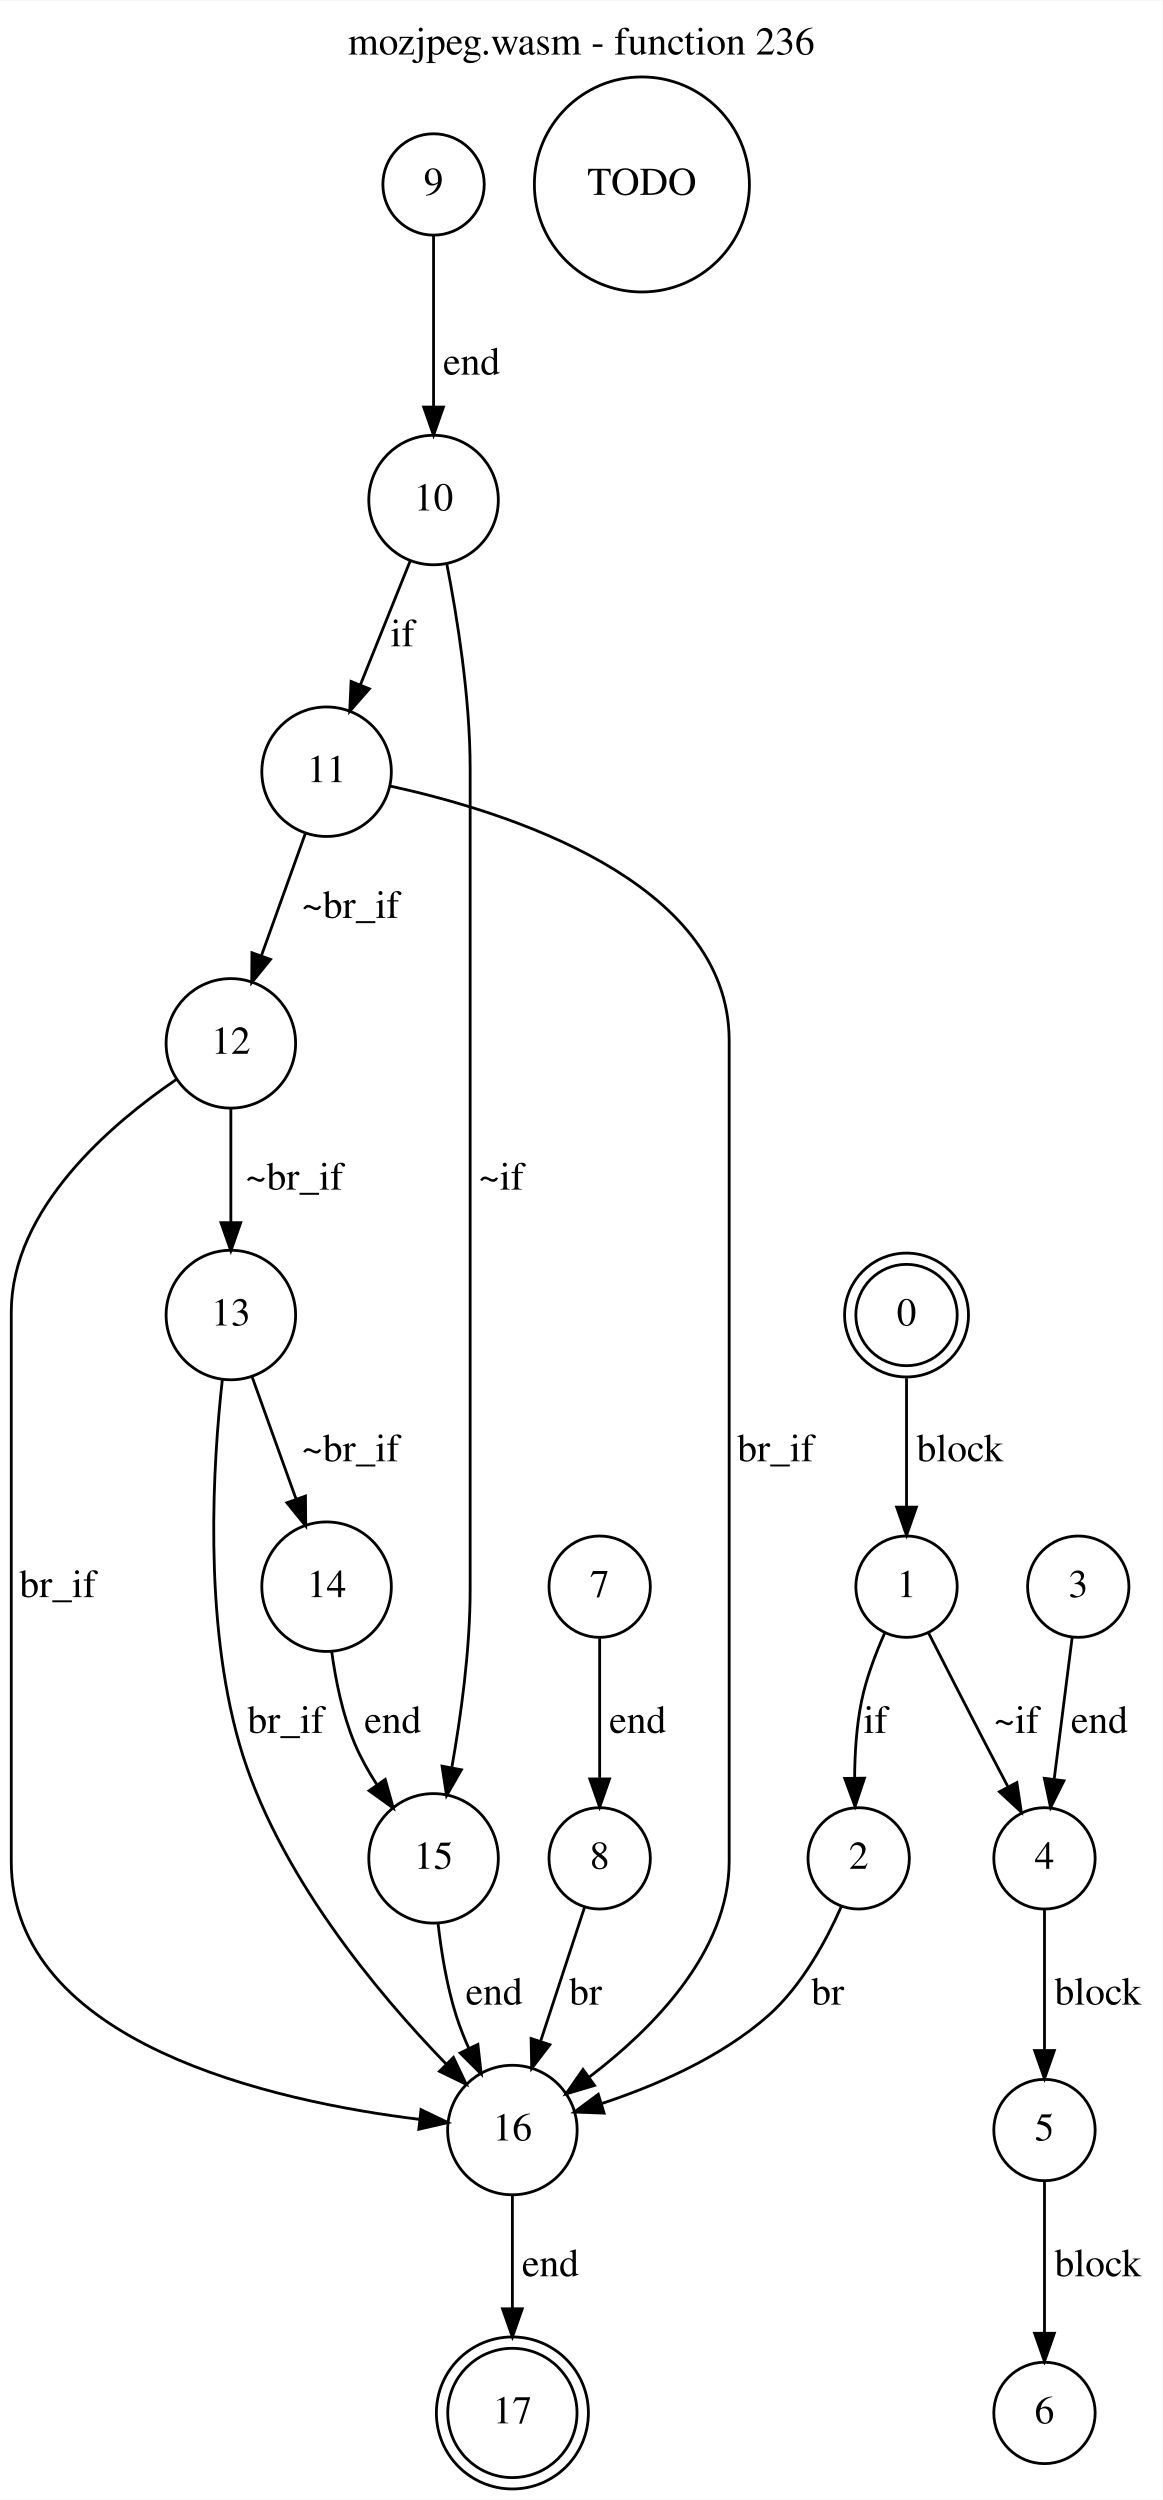
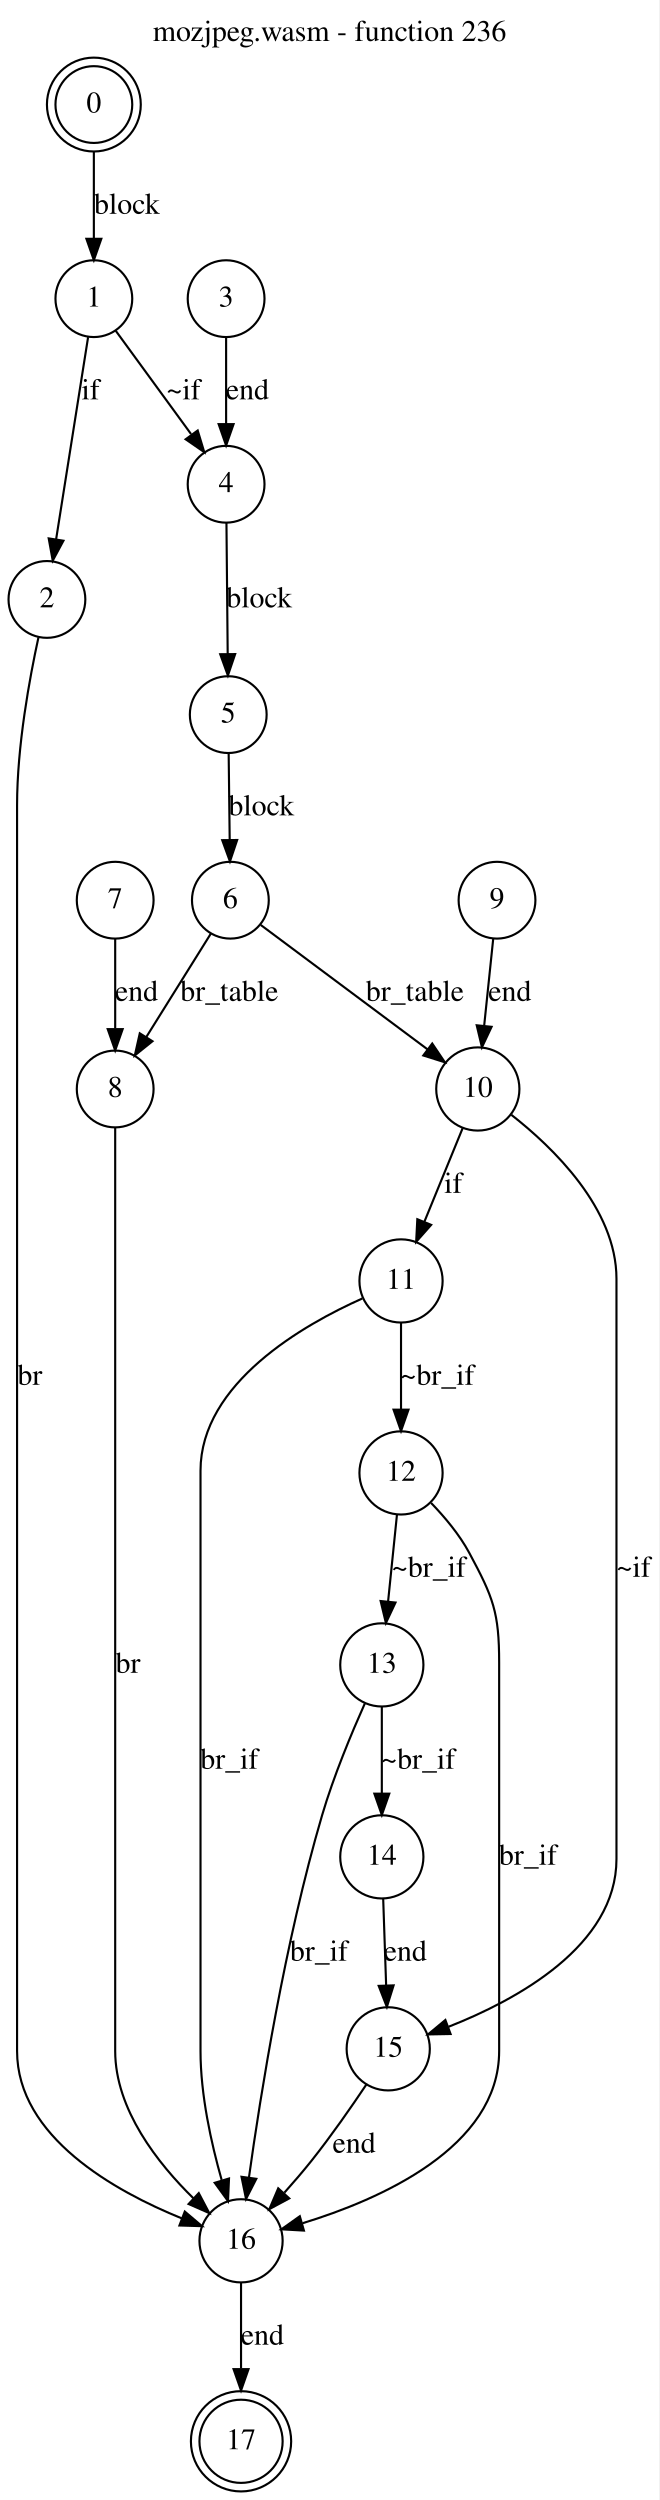
- <svg xmlns="http://www.w3.org/2000/svg" width="413pt" height="888pt" viewBox="0.00 0.00 413.00 887.66">
-   <g id="graph0" class="graph" transform="scale(1 1) rotate(0) translate(4 883.66)">
-     <polygon fill="white" stroke="transparent" points="-4,4 -4,-883.66 409,-883.66 409,4 -4,4" />
-     <text text-anchor="middle" x="202.5" y="-864.46" font-family="Times,serif" font-size="14.00">mozjpeg.wasm - function 236</text>
+ <svg xmlns="http://www.w3.org/2000/svg" width="309pt" height="1172pt" viewBox="0.00 0.00 309.00 1171.97">
+   <g id="graph0" class="graph" transform="scale(1 1) rotate(0) translate(4 1167.97)">
+     <polygon fill="white" stroke="transparent" points="-4,4 -4,-1167.97 305,-1167.97 305,4 -4,4" />
+     <text text-anchor="middle" x="150.5" y="-1148.77" font-family="Times,serif" font-size="14.00">mozjpeg.wasm - function 236</text>
    <g id="node1" class="node">
-       <ellipse fill="none" stroke="black" cx="318" cy="-416.73" rx="18" ry="18" />
-       <ellipse fill="none" stroke="black" cx="318" cy="-416.73" rx="22" ry="22" />
-       <text text-anchor="middle" x="318" y="-413.03" font-family="Times,serif" font-size="14.00">0</text>
+       <ellipse fill="none" stroke="black" cx="40" cy="-1118.97" rx="18" ry="18" />
+       <ellipse fill="none" stroke="black" cx="40" cy="-1118.97" rx="22" ry="22" />
+       <text text-anchor="middle" x="40" y="-1115.27" font-family="Times,serif" font-size="14.00">0</text>
    </g>
    <g id="node3" class="node">
-       <ellipse fill="none" stroke="black" cx="318" cy="-320.24" rx="18" ry="18" />
-       <text text-anchor="middle" x="318" y="-316.54" font-family="Times,serif" font-size="14.00">1</text>
+       <ellipse fill="none" stroke="black" cx="40" cy="-1027.97" rx="18" ry="18" />
+       <text text-anchor="middle" x="40" y="-1024.27" font-family="Times,serif" font-size="14.00">1</text>
    </g>
    <g id="edge1" class="edge">
-       <path fill="none" stroke="black" d="M318,-394.29C318,-380.84 318,-363.36 318,-348.87" />
-       <polygon fill="black" stroke="black" points="321.5,-348.49 318,-338.49 314.5,-348.49 321.5,-348.49" />
-       <text text-anchor="middle" x="337" y="-364.78" font-family="Times,serif" font-size="14.00">block</text>
+       <path fill="none" stroke="black" d="M40,-1096.88C40,-1084.75 40,-1069.38 40,-1056.33" />
+       <polygon fill="black" stroke="black" points="43.5,-1056.04 40,-1046.04 36.5,-1056.04 43.5,-1056.04" />
+       <text text-anchor="middle" x="55.5" y="-1067.77" font-family="Times,serif" font-size="14.00">block</text>
    </g>
    <g id="node2" class="node">
-       <ellipse fill="none" stroke="black" cx="178" cy="-26.75" rx="22.96" ry="22.96" />
-       <ellipse fill="none" stroke="black" cx="178" cy="-26.75" rx="27" ry="27" />
-       <text text-anchor="middle" x="178" y="-23.05" font-family="Times,serif" font-size="14.00">17</text>
+       <ellipse fill="none" stroke="black" cx="109" cy="-23.5" rx="19.5" ry="19.5" />
+       <ellipse fill="none" stroke="black" cx="109" cy="-23.5" rx="23.5" ry="23.5" />
+       <text text-anchor="middle" x="109" y="-19.8" font-family="Times,serif" font-size="14.00">17</text>
    </g>
    <g id="node4" class="node">
-       <ellipse fill="none" stroke="black" cx="301" cy="-223.74" rx="18" ry="18" />
-       <text text-anchor="middle" x="301" y="-220.04" font-family="Times,serif" font-size="14.00">2</text>
+       <ellipse fill="none" stroke="black" cx="18" cy="-886.97" rx="18" ry="18" />
+       <text text-anchor="middle" x="18" y="-883.27" font-family="Times,serif" font-size="14.00">2</text>
    </g>
    <g id="edge2" class="edge">
-       <path fill="none" stroke="black" d="M310.25,-303.79C307.05,-296.59 303.69,-287.8 302,-279.49 300.22,-270.75 299.62,-261.06 299.56,-252.29" />
-       <polygon fill="black" stroke="black" points="303.06,-252.23 299.72,-242.18 296.06,-252.12 303.06,-252.23" />
-       <text text-anchor="middle" x="307" y="-268.29" font-family="Times,serif" font-size="14.00">if</text>
+       <path fill="none" stroke="black" d="M37.3,-1009.93C33.56,-986.27 26.75,-943.23 22.3,-915.13" />
+       <polygon fill="black" stroke="black" points="25.74,-914.49 20.72,-905.16 18.83,-915.58 25.74,-914.49" />
+       <text text-anchor="middle" x="38.5" y="-980.77" font-family="Times,serif" font-size="14.00">if</text>
    </g>
    <g id="node5" class="node">
-       <ellipse fill="none" stroke="black" cx="367" cy="-223.74" rx="18" ry="18" />
-       <text text-anchor="middle" x="367" y="-220.04" font-family="Times,serif" font-size="14.00">4</text>
+       <ellipse fill="none" stroke="black" cx="102" cy="-940.97" rx="18" ry="18" />
+       <text text-anchor="middle" x="102" y="-937.27" font-family="Times,serif" font-size="14.00">4</text>
    </g>
    <g id="edge3" class="edge">
-       <path fill="none" stroke="black" d="M325.79,-303.87C331.38,-292.88 339.11,-277.75 346,-264.49 348.54,-259.59 351.29,-254.37 353.92,-249.38" />
-       <polygon fill="black" stroke="black" points="357.19,-250.67 358.77,-240.19 351.01,-247.4 357.19,-250.67" />
-       <text text-anchor="middle" x="357" y="-268.29" font-family="Times,serif" font-size="14.00">~if</text>
+       <path fill="none" stroke="black" d="M50.24,-1012.94C59.84,-999.77 74.36,-979.86 85.58,-964.48" />
+       <polygon fill="black" stroke="black" points="88.68,-966.17 91.75,-956.03 83.03,-962.05 88.68,-966.17" />
+       <text text-anchor="middle" x="82" y="-980.77" font-family="Times,serif" font-size="14.00">~if</text>
    </g>
    <g id="node6" class="node">
-       <ellipse fill="none" stroke="black" cx="178" cy="-127.24" rx="23" ry="23" />
-       <text text-anchor="middle" x="178" y="-123.54" font-family="Times,serif" font-size="14.00">16</text>
+       <ellipse fill="none" stroke="black" cx="109" cy="-117.49" rx="19.5" ry="19.5" />
+       <text text-anchor="middle" x="109" y="-113.79" font-family="Times,serif" font-size="14.00">16</text>
    </g>
    <g id="edge4" class="edge">
-       <path fill="none" stroke="black" d="M294.79,-206.52C289.49,-194.53 280.85,-178.53 269,-167.99 252.07,-152.94 228.55,-142.87 209.66,-136.63" />
-       <polygon fill="black" stroke="black" points="210.58,-133.25 199.99,-133.63 208.51,-139.94 210.58,-133.25" />
-       <text text-anchor="middle" x="290" y="-171.79" font-family="Times,serif" font-size="14.00">br</text>
+       <path fill="none" stroke="black" d="M14.03,-869.18C9.89,-850.19 4,-818.29 4,-790.47 4,-790.47 4,-790.47 4,-206.49 4,-166.14 50.11,-140.63 81.21,-128.01" />
+       <polygon fill="black" stroke="black" points="82.63,-131.21 90.71,-124.36 80.12,-124.68 82.63,-131.21" />
+       <text text-anchor="middle" x="10" y="-518.78" font-family="Times,serif" font-size="14.00">br</text>
    </g>
    <g id="node8" class="node">
-       <ellipse fill="none" stroke="black" cx="367" cy="-127.24" rx="18" ry="18" />
-       <text text-anchor="middle" x="367" y="-123.54" font-family="Times,serif" font-size="14.00">5</text>
+       <ellipse fill="none" stroke="black" cx="103" cy="-832.97" rx="18" ry="18" />
+       <text text-anchor="middle" x="103" y="-829.27" font-family="Times,serif" font-size="14.00">5</text>
    </g>
    <g id="edge6" class="edge">
-       <path fill="none" stroke="black" d="M367,-205.41C367,-191.55 367,-171.87 367,-155.85" />
-       <polygon fill="black" stroke="black" points="370.5,-155.47 367,-145.47 363.5,-155.47 370.5,-155.47" />
-       <text text-anchor="middle" x="386" y="-171.79" font-family="Times,serif" font-size="14.00">block</text>
+       <path fill="none" stroke="black" d="M102.16,-922.94C102.32,-906.35 102.56,-880.85 102.74,-861.4" />
+       <polygon fill="black" stroke="black" points="106.24,-861.35 102.84,-851.31 99.24,-861.28 106.24,-861.35" />
+       <text text-anchor="middle" x="117.5" y="-883.27" font-family="Times,serif" font-size="14.00">block</text>
+     </g>
+     <g id="edge23" class="edge">
+       <path fill="none" stroke="black" d="M109,-97.88C109,-86.36 109,-71.24 109,-57.72" />
+       <polygon fill="black" stroke="black" points="112.5,-57.32 109,-47.32 105.5,-57.32 112.5,-57.32" />
+       <text text-anchor="middle" x="119" y="-68.8" font-family="Times,serif" font-size="14.00">end</text>
+     </g>
+     <g id="node7" class="node">
+       <ellipse fill="none" stroke="black" cx="102" cy="-1027.97" rx="18" ry="18" />
+       <text text-anchor="middle" x="102" y="-1024.27" font-family="Times,serif" font-size="14.00">3</text>
+     </g>
+     <g id="edge5" class="edge">
+       <path fill="none" stroke="black" d="M102,-1009.77C102,-998.13 102,-982.52 102,-969.21" />
+       <polygon fill="black" stroke="black" points="105.5,-969.15 102,-959.15 98.5,-969.15 105.5,-969.15" />
+       <text text-anchor="middle" x="112" y="-980.77" font-family="Times,serif" font-size="14.00">end</text>
+     </g>
+     <g id="node9" class="node">
+       <ellipse fill="none" stroke="black" cx="104" cy="-745.97" rx="18" ry="18" />
+       <text text-anchor="middle" x="104" y="-742.27" font-family="Times,serif" font-size="14.00">6</text>
+     </g>
+     <g id="edge7" class="edge">
+       <path fill="none" stroke="black" d="M103.2,-814.77C103.34,-803.13 103.52,-787.52 103.68,-774.21" />
+       <polygon fill="black" stroke="black" points="107.18,-774.19 103.8,-764.15 100.18,-774.11 107.18,-774.19" />
+       <text text-anchor="middle" x="118.5" y="-785.77" font-family="Times,serif" font-size="14.00">block</text>
+     </g>
+     <g id="node10" class="node">
+       <ellipse fill="none" stroke="black" cx="220" cy="-657.47" rx="19.5" ry="19.5" />
+       <text text-anchor="middle" x="220" y="-653.77" font-family="Times,serif" font-size="14.00">10</text>
+     </g>
+     <g id="edge8" class="edge">
+       <path fill="none" stroke="black" d="M118.22,-734.37C137.73,-719.82 173.03,-693.5 196.49,-676" />
+       <polygon fill="black" stroke="black" points="198.63,-678.78 204.55,-669.99 194.44,-673.17 198.63,-678.78" />
+       <text text-anchor="middle" x="190.5" y="-698.77" font-family="Times,serif" font-size="14.00">br_table</text>
+     </g>
+     <g id="node11" class="node">
+       <ellipse fill="none" stroke="black" cx="50" cy="-657.47" rx="18" ry="18" />
+       <text text-anchor="middle" x="50" y="-653.77" font-family="Times,serif" font-size="14.00">8</text>
+     </g>
+     <g id="edge9" class="edge">
+       <path fill="none" stroke="black" d="M94.84,-730.3C86.54,-717 74.17,-697.18 64.52,-681.73" />
+       <polygon fill="black" stroke="black" points="67.47,-679.85 59.21,-673.22 61.53,-683.56 67.47,-679.85" />
+       <text text-anchor="middle" x="103.5" y="-698.77" font-family="Times,serif" font-size="14.00">br_table</text>
+     </g>
+     <g id="node14" class="node">
+       <ellipse fill="none" stroke="black" cx="184" cy="-567.48" rx="19.5" ry="19.5" />
+       <text text-anchor="middle" x="184" y="-563.78" font-family="Times,serif" font-size="14.00">11</text>
+     </g>
+     <g id="edge13" class="edge">
+       <path fill="none" stroke="black" d="M212.89,-639.09C207.76,-626.55 200.74,-609.4 194.91,-595.14" />
+       <polygon fill="black" stroke="black" points="198.12,-593.76 191.1,-585.83 191.64,-596.41 198.12,-593.76" />
+       <text text-anchor="middle" x="208.5" y="-608.78" font-family="Times,serif" font-size="14.00">if</text>
+     </g>
+     <g id="node15" class="node">
+       <ellipse fill="none" stroke="black" cx="178" cy="-207.49" rx="19.5" ry="19.5" />
+       <text text-anchor="middle" x="178" y="-203.79" font-family="Times,serif" font-size="14.00">15</text>
+     </g>
+     <g id="edge14" class="edge">
+       <path fill="none" stroke="black" d="M235.73,-645.34C254.97,-630.3 285,-601.53 285,-568.48 285,-568.48 285,-568.48 285,-296.49 285,-255.69 238.01,-230.32 206.31,-217.85" />
+       <polygon fill="black" stroke="black" points="207.23,-214.45 196.64,-214.25 204.79,-221.02 207.23,-214.45" />
+       <text text-anchor="middle" x="293" y="-428.78" font-family="Times,serif" font-size="14.00">~if</text>
+     </g>
+     <g id="edge11" class="edge">
+       <path fill="none" stroke="black" d="M50,-639.28C50,-621.54 50,-593.07 50,-568.48 50,-568.48 50,-568.48 50,-206.49 50,-179.06 70.03,-153.72 86.75,-137.35" />
+       <polygon fill="black" stroke="black" points="89.18,-139.86 94.11,-130.48 84.41,-134.74 89.18,-139.86" />
+       <text text-anchor="middle" x="56" y="-383.78" font-family="Times,serif" font-size="14.00">br</text>
+     </g>
+     <g id="node12" class="node">
+       <ellipse fill="none" stroke="black" cx="50" cy="-745.97" rx="18" ry="18" />
+       <text text-anchor="middle" x="50" y="-742.27" font-family="Times,serif" font-size="14.00">7</text>
+     </g>
+     <g id="edge10" class="edge">
+       <path fill="none" stroke="black" d="M50,-727.88C50,-715.92 50,-699.67 50,-685.91" />
+       <polygon fill="black" stroke="black" points="53.5,-685.53 50,-675.53 46.5,-685.53 53.5,-685.53" />
+       <text text-anchor="middle" x="60" y="-698.77" font-family="Times,serif" font-size="14.00">end</text>
+     </g>
+     <g id="node13" class="node">
+       <ellipse fill="none" stroke="black" cx="229" cy="-745.97" rx="18" ry="18" />
+       <text text-anchor="middle" x="229" y="-742.27" font-family="Times,serif" font-size="14.00">9</text>
+     </g>
+     <g id="edge12" class="edge">
+       <path fill="none" stroke="black" d="M227.22,-727.88C226.02,-716.31 224.4,-700.72 222.99,-687.26" />
+       <polygon fill="black" stroke="black" points="226.45,-686.61 221.93,-677.03 219.48,-687.33 226.45,-686.61" />
+       <text text-anchor="middle" x="235" y="-698.77" font-family="Times,serif" font-size="14.00">end</text>
+     </g>
+     <g id="edge16" class="edge">
+       <path fill="none" stroke="black" d="M165.88,-559.27C138.56,-547.08 90,-519.61 90,-478.48 90,-478.48 90,-478.48 90,-206.49 90,-185.91 95.03,-163.22 99.91,-146.04" />
+       <polygon fill="black" stroke="black" points="103.36,-146.7 102.88,-136.12 96.66,-144.69 103.36,-146.7" />
+       <text text-anchor="middle" x="103.5" y="-338.79" font-family="Times,serif" font-size="14.00">br_if</text>
+     </g>
+     <g id="node16" class="node">
+       <ellipse fill="none" stroke="black" cx="184" cy="-477.48" rx="19.5" ry="19.5" />
+       <text text-anchor="middle" x="184" y="-473.78" font-family="Times,serif" font-size="14.00">12</text>
+     </g>
+     <g id="edge15" class="edge">
+       <path fill="none" stroke="black" d="M184,-547.82C184,-536.03 184,-520.57 184,-507.24" />
+       <polygon fill="black" stroke="black" points="187.5,-507.12 184,-497.12 180.5,-507.12 187.5,-507.12" />
+       <text text-anchor="middle" x="201" y="-518.78" font-family="Times,serif" font-size="14.00">~br_if</text>
+     </g>
+     <g id="edge22" class="edge">
+       <path fill="none" stroke="black" d="M167.78,-190.8C160.83,-180.41 151.24,-166.6 142,-154.99 138.04,-150.03 133.61,-144.87 129.3,-140.05" />
+       <polygon fill="black" stroke="black" points="131.6,-137.38 122.27,-132.35 126.43,-142.1 131.6,-137.38" />
+       <text text-anchor="middle" x="162" y="-158.79" font-family="Times,serif" font-size="14.00">end</text>
+     </g>
+     <g id="edge18" class="edge">
+       <path fill="none" stroke="black" d="M198.1,-463.4C204.37,-456.9 211.38,-448.6 216,-439.98 227.22,-419.08 230,-412.2 230,-388.48 230,-388.48 230,-388.48 230,-206.49 230,-161.1 173.62,-136.68 137.83,-125.74" />
+       <polygon fill="black" stroke="black" points="138.48,-122.29 127.91,-122.89 136.55,-129.02 138.48,-122.29" />
+       <text text-anchor="middle" x="243.5" y="-293.79" font-family="Times,serif" font-size="14.00">br_if</text>
+     </g>
+     <g id="node17" class="node">
+       <ellipse fill="none" stroke="black" cx="175" cy="-387.48" rx="19.5" ry="19.5" />
+       <text text-anchor="middle" x="175" y="-383.78" font-family="Times,serif" font-size="14.00">13</text>
+     </g>
+     <g id="edge17" class="edge">
+       <path fill="none" stroke="black" d="M182.09,-457.82C180.89,-446.04 179.3,-430.57 177.94,-417.24" />
+       <polygon fill="black" stroke="black" points="181.41,-416.71 176.91,-407.12 174.44,-417.42 181.41,-416.71" />
+       <text text-anchor="middle" x="197" y="-428.78" font-family="Times,serif" font-size="14.00">~br_if</text>
+     </g>
+     <g id="edge20" class="edge">
+       <path fill="none" stroke="black" d="M167.03,-369.39C160.83,-355.52 152.4,-335.33 147,-316.99 129.58,-257.76 118.15,-186.18 112.71,-147.2" />
+       <polygon fill="black" stroke="black" points="116.16,-146.55 111.34,-137.11 109.22,-147.5 116.16,-146.55" />
+       <text text-anchor="middle" x="145.5" y="-248.79" font-family="Times,serif" font-size="14.00">br_if</text>
+     </g>
+     <g id="node18" class="node">
+       <ellipse fill="none" stroke="black" cx="175" cy="-297.49" rx="19.5" ry="19.5" />
+       <text text-anchor="middle" x="175" y="-293.79" font-family="Times,serif" font-size="14.00">14</text>
+     </g>
+     <g id="edge19" class="edge">
+       <path fill="none" stroke="black" d="M175,-367.82C175,-356.04 175,-340.58 175,-327.25" />
+       <polygon fill="black" stroke="black" points="178.5,-327.12 175,-317.12 171.5,-327.12 178.5,-327.12" />
+       <text text-anchor="middle" x="192" y="-338.79" font-family="Times,serif" font-size="14.00">~br_if</text>
    </g>
    <g id="edge21" class="edge">
-       <path fill="none" stroke="black" d="M178,-104.38C178,-92.46 178,-77.4 178,-63.79" />
-       <polygon fill="black" stroke="black" points="181.5,-63.74 178,-53.74 174.5,-63.74 181.5,-63.74" />
-       <text text-anchor="middle" x="191.5" y="-75.3" font-family="Times,serif" font-size="14.00">end</text>
-     </g>
-     <g id="node7" class="node">
-       <ellipse fill="none" stroke="black" cx="379" cy="-320.24" rx="18" ry="18" />
-       <text text-anchor="middle" x="379" y="-316.54" font-family="Times,serif" font-size="14.00">3</text>
-     </g>
-     <g id="edge5" class="edge">
-       <path fill="none" stroke="black" d="M376.85,-302.34C375.07,-288.32 372.51,-268.11 370.44,-251.83" />
-       <polygon fill="black" stroke="black" points="373.9,-251.29 369.17,-241.81 366.95,-252.17 373.9,-251.29" />
-       <text text-anchor="middle" x="386.5" y="-268.29" font-family="Times,serif" font-size="14.00">end</text>
-     </g>
-     <g id="node9" class="node">
-       <ellipse fill="none" stroke="black" cx="367" cy="-26.75" rx="18" ry="18" />
-       <text text-anchor="middle" x="367" y="-23.05" font-family="Times,serif" font-size="14.00">6</text>
-     </g>
-     <g id="edge7" class="edge">
-       <path fill="none" stroke="black" d="M367,-109.09C367,-94.21 367,-72.4 367,-55.12" />
-       <polygon fill="black" stroke="black" points="370.5,-55.04 367,-45.04 363.5,-55.04 370.5,-55.04" />
-       <text text-anchor="middle" x="386" y="-75.3" font-family="Times,serif" font-size="14.00">block</text>
-     </g>
-     <g id="node10" class="node">
-       <ellipse fill="none" stroke="black" cx="224" cy="-818.31" rx="38.19" ry="38.19" />
-       <text text-anchor="middle" x="224" y="-814.61" font-family="Times,serif" font-size="14.00">TODO</text>
-     </g>
-     <g id="node11" class="node">
-       <ellipse fill="none" stroke="black" cx="209" cy="-320.24" rx="18" ry="18" />
-       <text text-anchor="middle" x="209" y="-316.54" font-family="Times,serif" font-size="14.00">7</text>
-     </g>
-     <g id="node12" class="node">
-       <ellipse fill="none" stroke="black" cx="209" cy="-223.74" rx="18" ry="18" />
-       <text text-anchor="middle" x="209" y="-220.04" font-family="Times,serif" font-size="14.00">8</text>
-     </g>
-     <g id="edge8" class="edge">
-       <path fill="none" stroke="black" d="M209,-301.9C209,-288.05 209,-268.37 209,-252.35" />
-       <polygon fill="black" stroke="black" points="212.5,-251.96 209,-241.96 205.5,-251.96 212.5,-251.96" />
-       <text text-anchor="middle" x="222.5" y="-268.29" font-family="Times,serif" font-size="14.00">end</text>
-     </g>
-     <g id="edge9" class="edge">
-       <path fill="none" stroke="black" d="M203.6,-206.28C199.33,-193.27 193.25,-174.74 188.09,-159" />
-       <polygon fill="black" stroke="black" points="191.3,-157.55 184.86,-149.14 184.65,-159.74 191.3,-157.55" />
-       <text text-anchor="middle" x="204" y="-171.79" font-family="Times,serif" font-size="14.00">br</text>
-     </g>
-     <g id="node13" class="node">
-       <ellipse fill="none" stroke="black" cx="150" cy="-818.31" rx="18" ry="18" />
-       <text text-anchor="middle" x="150" y="-814.61" font-family="Times,serif" font-size="14.00">9</text>
-     </g>
-     <g id="node14" class="node">
-       <ellipse fill="none" stroke="black" cx="150" cy="-706.22" rx="23" ry="23" />
-       <text text-anchor="middle" x="150" y="-702.52" font-family="Times,serif" font-size="14.00">10</text>
-     </g>
-     <g id="edge10" class="edge">
-       <path fill="none" stroke="black" d="M150,-800.11C150,-783.91 150,-759.24 150,-739.39" />
-       <polygon fill="black" stroke="black" points="153.5,-739.23 150,-729.23 146.5,-739.23 153.5,-739.23" />
-       <text text-anchor="middle" x="163.5" y="-750.77" font-family="Times,serif" font-size="14.00">end</text>
-     </g>
-     <g id="node15" class="node">
-       <ellipse fill="none" stroke="black" cx="112" cy="-609.72" rx="23" ry="23" />
-       <text text-anchor="middle" x="112" y="-606.02" font-family="Times,serif" font-size="14.00">11</text>
-     </g>
-     <g id="edge11" class="edge">
-       <path fill="none" stroke="black" d="M141.75,-684.72C136.58,-671.84 129.81,-655.01 124.03,-640.65" />
-       <polygon fill="black" stroke="black" points="127.21,-639.16 120.23,-631.19 120.71,-641.77 127.21,-639.16" />
-       <text text-anchor="middle" x="139" y="-654.27" font-family="Times,serif" font-size="14.00">if</text>
-     </g>
-     <g id="node16" class="node">
-       <ellipse fill="none" stroke="black" cx="150" cy="-223.74" rx="23" ry="23" />
-       <text text-anchor="middle" x="150" y="-220.04" font-family="Times,serif" font-size="14.00">15</text>
-     </g>
-     <g id="edge12" class="edge">
-       <path fill="none" stroke="black" d="M154.62,-683.94C158.36,-664.87 163,-636.06 163,-610.72 163,-610.72 163,-610.72 163,-319.24 163,-297.96 159.72,-274.23 156.46,-255.88" />
-       <polygon fill="black" stroke="black" points="159.9,-255.2 154.62,-246.02 153.02,-256.49 159.9,-255.2" />
-       <text text-anchor="middle" x="174" y="-461.28" font-family="Times,serif" font-size="14.00">~if</text>
-     </g>
-     <g id="edge14" class="edge">
-       <path fill="none" stroke="black" d="M134.34,-604.67C174.56,-595.95 255,-571.36 255,-514.23 255,-514.23 255,-514.23 255,-222.74 255,-190.28 227.35,-162.79 205.19,-145.97" />
-       <polygon fill="black" stroke="black" points="207.18,-143.09 197.03,-140.06 203.08,-148.76 207.18,-143.09" />
-       <text text-anchor="middle" x="271.5" y="-364.78" font-family="Times,serif" font-size="14.00">br_if</text>
-     </g>
-     <g id="node17" class="node">
-       <ellipse fill="none" stroke="black" cx="78" cy="-513.23" rx="23" ry="23" />
-       <text text-anchor="middle" x="78" y="-509.53" font-family="Times,serif" font-size="14.00">12</text>
-     </g>
-     <g id="edge13" class="edge">
-       <path fill="none" stroke="black" d="M104.45,-587.75C99.89,-575.06 93.99,-558.67 88.92,-544.58" />
-       <polygon fill="black" stroke="black" points="92.09,-543.04 85.41,-534.82 85.5,-545.41 92.09,-543.04" />
-       <text text-anchor="middle" x="120.5" y="-557.78" font-family="Times,serif" font-size="14.00">~br_if</text>
-     </g>
-     <g id="edge20" class="edge">
-       <path fill="none" stroke="black" d="M151.58,-200.8C152.72,-190.64 154.68,-178.53 158,-167.99 159.22,-164.12 160.78,-160.17 162.49,-156.33" />
-       <polygon fill="black" stroke="black" points="165.74,-157.65 166.94,-147.13 159.44,-154.61 165.74,-157.65" />
-       <text text-anchor="middle" x="171.5" y="-171.79" font-family="Times,serif" font-size="14.00">end</text>
-     </g>
-     <g id="edge16" class="edge">
-       <path fill="none" stroke="black" d="M58.72,-500.47C35.62,-484.75 0,-454.53 0,-417.73 0,-417.73 0,-417.73 0,-222.74 0,-157.77 93.67,-137.33 145.11,-131.01" />
-       <polygon fill="black" stroke="black" points="145.54,-134.48 155.09,-129.89 144.77,-127.53 145.54,-134.48" />
-       <text text-anchor="middle" x="16.5" y="-316.54" font-family="Times,serif" font-size="14.00">br_if</text>
-     </g>
-     <g id="node18" class="node">
-       <ellipse fill="none" stroke="black" cx="78" cy="-416.73" rx="23" ry="23" />
-       <text text-anchor="middle" x="78" y="-413.03" font-family="Times,serif" font-size="14.00">13</text>
-     </g>
-     <g id="edge15" class="edge">
-       <path fill="none" stroke="black" d="M78,-490.31C78,-478.27 78,-463.1 78,-449.75" />
-       <polygon fill="black" stroke="black" points="81.5,-449.53 78,-439.53 74.5,-449.53 81.5,-449.53" />
-       <text text-anchor="middle" x="100.5" y="-461.28" font-family="Times,serif" font-size="14.00">~br_if</text>
-     </g>
-     <g id="edge18" class="edge">
-       <path fill="none" stroke="black" d="M75.02,-394.18C71.67,-364.37 68.2,-309.18 81,-264.49 94.11,-218.7 130.25,-175.65 154.52,-150.63" />
-       <polygon fill="black" stroke="black" points="157.07,-153.03 161.63,-143.46 152.1,-148.1 157.07,-153.03" />
-       <text text-anchor="middle" x="97.5" y="-268.29" font-family="Times,serif" font-size="14.00">br_if</text>
-     </g>
-     <g id="node19" class="node">
-       <ellipse fill="none" stroke="black" cx="112" cy="-320.24" rx="23" ry="23" />
-       <text text-anchor="middle" x="112" y="-316.54" font-family="Times,serif" font-size="14.00">14</text>
-     </g>
-     <g id="edge17" class="edge">
-       <path fill="none" stroke="black" d="M85.55,-394.76C90.11,-382.07 96.01,-365.68 101.08,-351.59" />
-       <polygon fill="black" stroke="black" points="104.5,-352.42 104.59,-341.82 97.91,-350.05 104.5,-352.42" />
-       <text text-anchor="middle" x="120.5" y="-364.78" font-family="Times,serif" font-size="14.00">~br_if</text>
-     </g>
-     <g id="edge19" class="edge">
-       <path fill="none" stroke="black" d="M113.81,-297.3C115.2,-287.03 117.66,-274.82 122,-264.49 124.07,-259.55 126.83,-254.63 129.81,-250.01" />
-       <polygon fill="black" stroke="black" points="132.84,-251.78 135.7,-241.58 127.11,-247.77 132.84,-251.78" />
-       <text text-anchor="middle" x="135.5" y="-268.29" font-family="Times,serif" font-size="14.00">end</text>
+       <path fill="none" stroke="black" d="M175.64,-277.83C176.04,-266.04 176.57,-250.58 177.02,-237.25" />
+       <polygon fill="black" stroke="black" points="180.52,-237.24 177.36,-227.13 173.53,-237 180.52,-237.24" />
+       <text text-anchor="middle" x="186" y="-248.79" font-family="Times,serif" font-size="14.00">end</text>
    </g>
  </g>
</svg>
